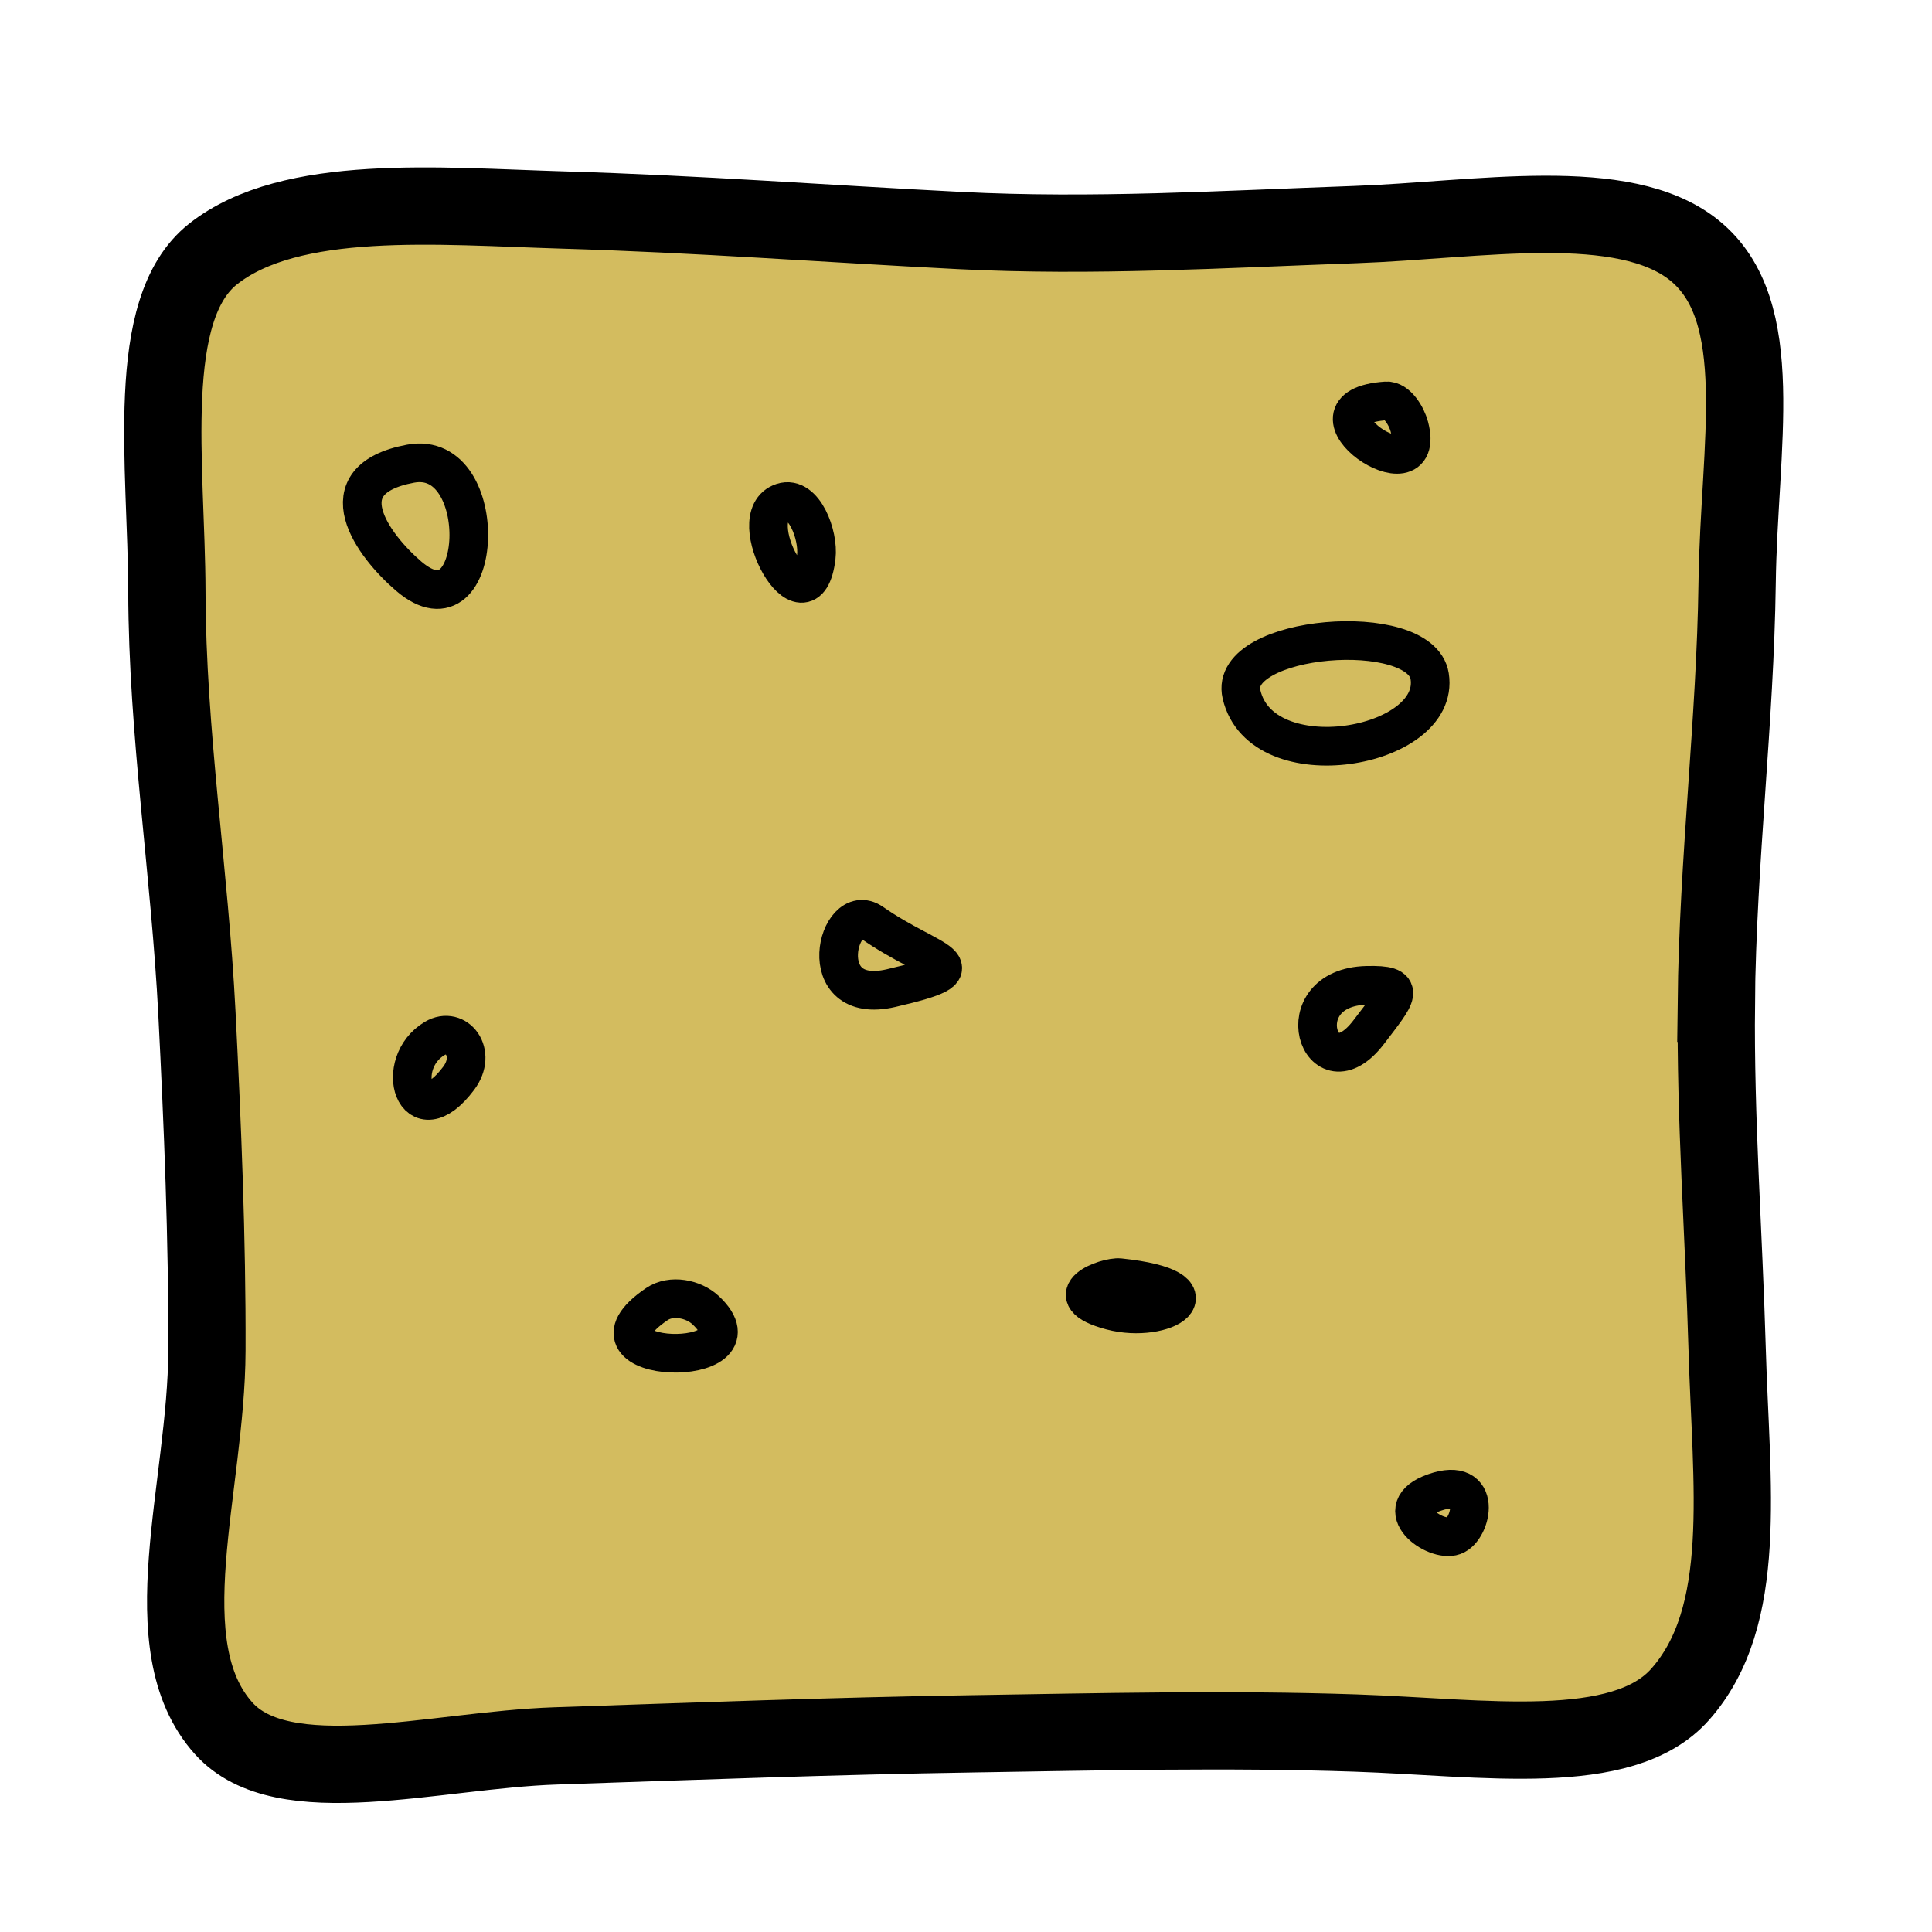
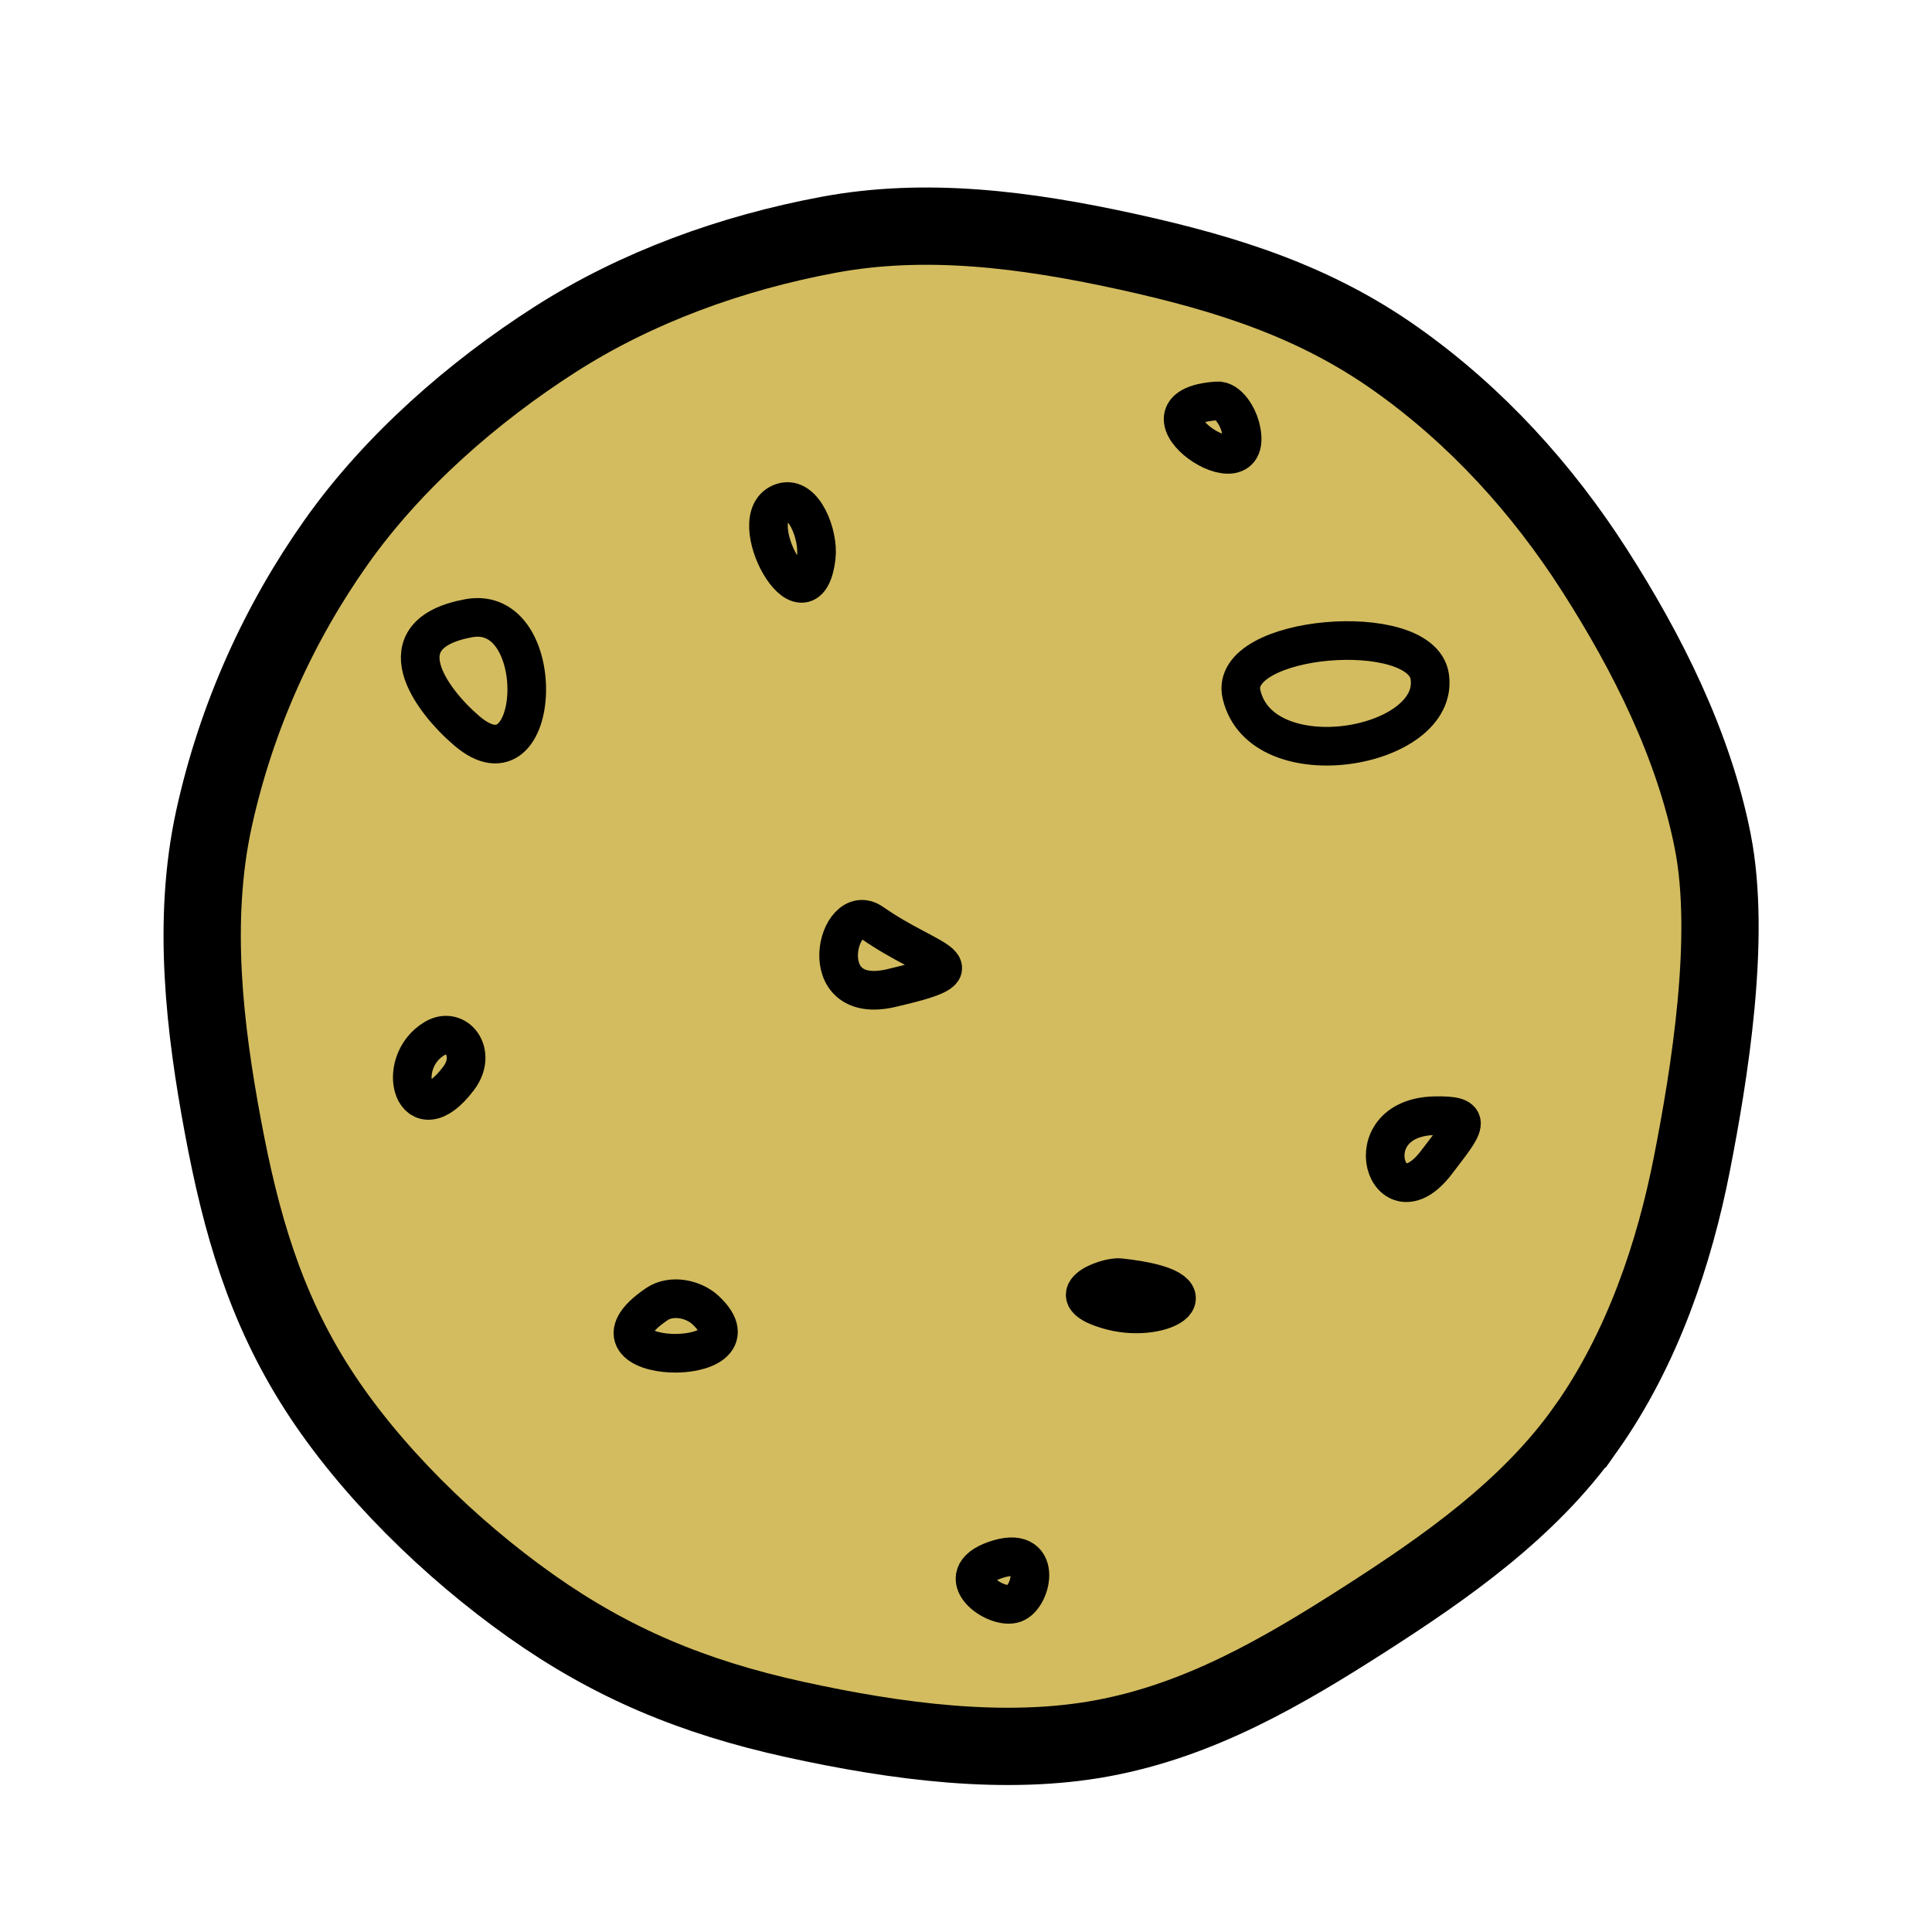
<svg xmlns="http://www.w3.org/2000/svg" width="50" height="50" id="svg2" version="1.1">
  <defs id="defs4">
    </defs>
-   <g transform="translate(0,-1002.362)" id="layer1">
-     <path id="rect5672-6" d="m 44.42,1028.327 c -0.032,2.98 0.193,5.957 0.278,8.936 0.102,3.547 0.583,6.927 -1.22,8.954 -1.491,1.677 -5.089,1.108 -8.393,0.996 -3.302,-0.112 -6.608,-0.032 -9.912,0.02 -3.6,0.056 -7.198,0.192 -10.796,0.313 -3.134,0.105 -7.05,1.257 -8.587,-0.453 -1.917,-2.133 -0.446,-6.245 -0.435,-9.777 0.01,-2.908 -0.111,-5.816 -0.258,-8.72 -0.184,-3.647 -0.771,-7.275 -0.778,-10.927 -0.01,-3.262 -0.616,-7.304 1.195,-8.733 2.018,-1.592 5.839,-1.235 9.032,-1.14 3.543,0.105 6.756,0.352 10.295,0.532 3.437,0.175 6.795,-0.032 10.234,-0.154 3.186,-0.113 6.941,-0.814 8.776,0.668 1.931,1.559 1.153,5.044 1.106,8.606 -0.047,3.562 -0.5,7.166 -0.54,10.879 z" style="fill:#d3bc5f;fill-opacity:1;stroke:#000000;stroke-width:2;stroke-miterlimit:4;stroke-opacity:1" />
-     <path style="fill:none;stroke:#000000;stroke-width:1px;stroke-linecap:butt;stroke-linejoin:miter;stroke-opacity:1" d="m 10.625,1014.362 c 2.121,-0.395 1.91,4.585 -0.045,2.913 -0.925,-0.791 -2.194,-2.496 0.045,-2.913 z" id="path4845" />
-     <path style="fill:none;stroke:#000000;stroke-width:1px;stroke-linecap:butt;stroke-linejoin:miter;stroke-opacity:1" d="m 20.25,1015.362 c -1.1,0.358 0.632,3.439 0.875,1.415 0.068,-0.566 -0.319,-1.596 -0.875,-1.415 z" id="path4847" />
-     <path style="fill:none;stroke:#000000;stroke-width:1px;stroke-linecap:butt;stroke-linejoin:miter;stroke-opacity:1" d="m 35.375,1027.862 c -2.138,0.052 -1.216,2.867 0.046,1.213 0.74,-0.97 1.007,-1.238 -0.046,-1.213 z" id="path4849" />
-     <path style="fill:none;stroke:#000000;stroke-width:1px;stroke-linecap:butt;stroke-linejoin:miter;stroke-opacity:1" d="m 37,1019.862 c -0.234,-1.482 -5.228,-1.073 -4.87,0.469 0.516,2.224 5.167,1.418 4.87,-0.469 z" id="path4851" />
-     <path style="fill:none;stroke:#000000;stroke-width:1px;stroke-linecap:butt;stroke-linejoin:miter;stroke-opacity:1" d="m 23.062,1027.934 c 2.448,-0.569 1.077,-0.594 -0.492,-1.69 -0.895,-0.625 -1.578,2.171 0.492,1.69 z" id="path4853" />
-     <path style="fill:none;stroke:#000000;stroke-width:1px;stroke-linecap:butt;stroke-linejoin:miter;stroke-opacity:1" d="m 28.979,1035.428 c -0.35,-0.037 -1.691,0.464 -0.22,0.855 1.373,0.365 2.886,-0.575 0.22,-0.855 z" id="path4855" />
-     <path style="fill:none;stroke:#000000;stroke-width:1px;stroke-linecap:butt;stroke-linejoin:miter;stroke-opacity:1" d="m 17,1036.112 c -2.37,1.608 2.933,1.726 1.263,0.159 -0.319,-0.3 -0.891,-0.411 -1.263,-0.159 z" id="path4857" />
-     <path style="fill:none;stroke:#000000;stroke-width:1px;stroke-linecap:butt;stroke-linejoin:miter;stroke-opacity:1" d="m 11.25,1029.237 c -1.082,0.641 -0.522,2.549 0.619,1.033 0.5,-0.665 -0.058,-1.365 -0.619,-1.033 z" id="path4859" />
-     <path style="fill:none;stroke:#000000;stroke-width:1px;stroke-linecap:butt;stroke-linejoin:miter;stroke-opacity:1" d="m 35.875,1012.737 c -2.472,0.166 1.093,2.543 0.599,0.667 -0.073,-0.276 -0.319,-0.686 -0.599,-0.667 z" id="path4861" />
-     <path style="fill:none;stroke:#000000;stroke-width:1px;stroke-linecap:butt;stroke-linejoin:miter;stroke-opacity:1" d="m 37.125,1040.987 c -1.208,0.422 0.013,1.3 0.501,1.123 0.473,-0.172 0.763,-1.564 -0.501,-1.123 z" id="path4863" />
+   <g id="layer1" transform="translate(0,-1002.362)">
+     <path id="path3003" d="m 41.037,1039.344 c -1.473,2.081 -3.64,3.594 -5.755,4.948 -2.115,1.354 -4.239,2.588 -6.745,3.055 -2.506,0.467 -5.326,0.095 -7.973,-0.486 -2.647,-0.581 -4.747,-1.467 -6.828,-2.94 -2.081,-1.473 -4.172,-3.509 -5.526,-5.624 -1.354,-2.115 -1.976,-4.283 -2.443,-6.789 -0.467,-2.506 -0.809,-5.313 -0.229,-7.96 0.581,-2.647 1.694,-5.081 3.167,-7.161 1.473,-2.081 3.545,-3.886 5.66,-5.24 2.115,-1.354 4.573,-2.242 7.08,-2.709 2.506,-0.467 5.072,-0.144 7.719,0.436 2.647,0.581 4.883,1.307 6.964,2.78 2.081,1.473 3.79,3.361 5.144,5.476 1.354,2.115 2.564,4.512 3.055,7.014 0.489,2.491 -0.088,6.023 -0.539,8.329 -0.451,2.306 -1.276,4.79 -2.749,6.871 z" style="fill:#d3bc5f;fill-opacity:1;stroke:#000000;stroke-width:2;stroke-linecap:butt;stroke-miterlimit:4;stroke-opacity:1;stroke-dashoffset:0" />
+     <path id="path4845" d="m 12.125,1018.362 c 2.121,-0.395 1.91,4.585 -0.045,2.913 -0.925,-0.791 -2.194,-2.496 0.045,-2.913 z" style="fill:none;stroke:#000000;stroke-width:1px;stroke-linecap:butt;stroke-linejoin:miter;stroke-opacity:1" />
+     <path id="path4847" d="m 20.25,1015.362 c -1.1,0.358 0.632,3.439 0.875,1.415 0.068,-0.566 -0.319,-1.596 -0.875,-1.415 z" style="fill:none;stroke:#000000;stroke-width:1px;stroke-linecap:butt;stroke-linejoin:miter;stroke-opacity:1" />
+     <path id="path4849" d="m 37.125,1031.237 c -2.138,0.052 -1.216,2.867 0.046,1.213 0.74,-0.97 1.007,-1.238 -0.046,-1.213 z" style="fill:none;stroke:#000000;stroke-width:1px;stroke-linecap:butt;stroke-linejoin:miter;stroke-opacity:1" />
+     <path id="path4851" d="m 37,1019.862 c -0.234,-1.482 -5.228,-1.073 -4.87,0.469 0.516,2.224 5.167,1.418 4.87,-0.469 z" style="fill:none;stroke:#000000;stroke-width:1px;stroke-linecap:butt;stroke-linejoin:miter;stroke-opacity:1" />
+     <path id="path4853" d="m 23.062,1027.934 c 2.448,-0.569 1.077,-0.594 -0.492,-1.69 -0.895,-0.625 -1.578,2.171 0.492,1.69 z" style="fill:none;stroke:#000000;stroke-width:1px;stroke-linecap:butt;stroke-linejoin:miter;stroke-opacity:1" />
+     <path id="path4855" d="m 28.979,1035.428 c -0.35,-0.037 -1.691,0.464 -0.22,0.855 1.373,0.365 2.886,-0.575 0.22,-0.855 z" style="fill:none;stroke:#000000;stroke-width:1px;stroke-linecap:butt;stroke-linejoin:miter;stroke-opacity:1" />
+     <path id="path4857" d="m 17,1036.112 c -2.37,1.608 2.933,1.726 1.263,0.159 -0.319,-0.3 -0.891,-0.411 -1.263,-0.159 z" style="fill:none;stroke:#000000;stroke-width:1px;stroke-linecap:butt;stroke-linejoin:miter;stroke-opacity:1" />
+     <path id="path4859" d="m 11.25,1029.237 c -1.082,0.641 -0.522,2.549 0.619,1.033 0.5,-0.665 -0.058,-1.365 -0.619,-1.033 z" style="fill:none;stroke:#000000;stroke-width:1px;stroke-linecap:butt;stroke-linejoin:miter;stroke-opacity:1" />
+     <path id="path4861" d="m 31.5,1012.737 c -2.472,0.166 1.093,2.543 0.599,0.667 -0.073,-0.276 -0.319,-0.686 -0.599,-0.667 z" style="fill:none;stroke:#000000;stroke-width:1px;stroke-linecap:butt;stroke-linejoin:miter;stroke-opacity:1" />
+     <path id="path4863" d="m 25.75,1042.737 c -1.208,0.422 0.013,1.3 0.501,1.123 0.473,-0.172 0.763,-1.564 -0.501,-1.123 z" style="fill:none;stroke:#000000;stroke-width:1px;stroke-linecap:butt;stroke-linejoin:miter;stroke-opacity:1" />
  </g>
</svg>
